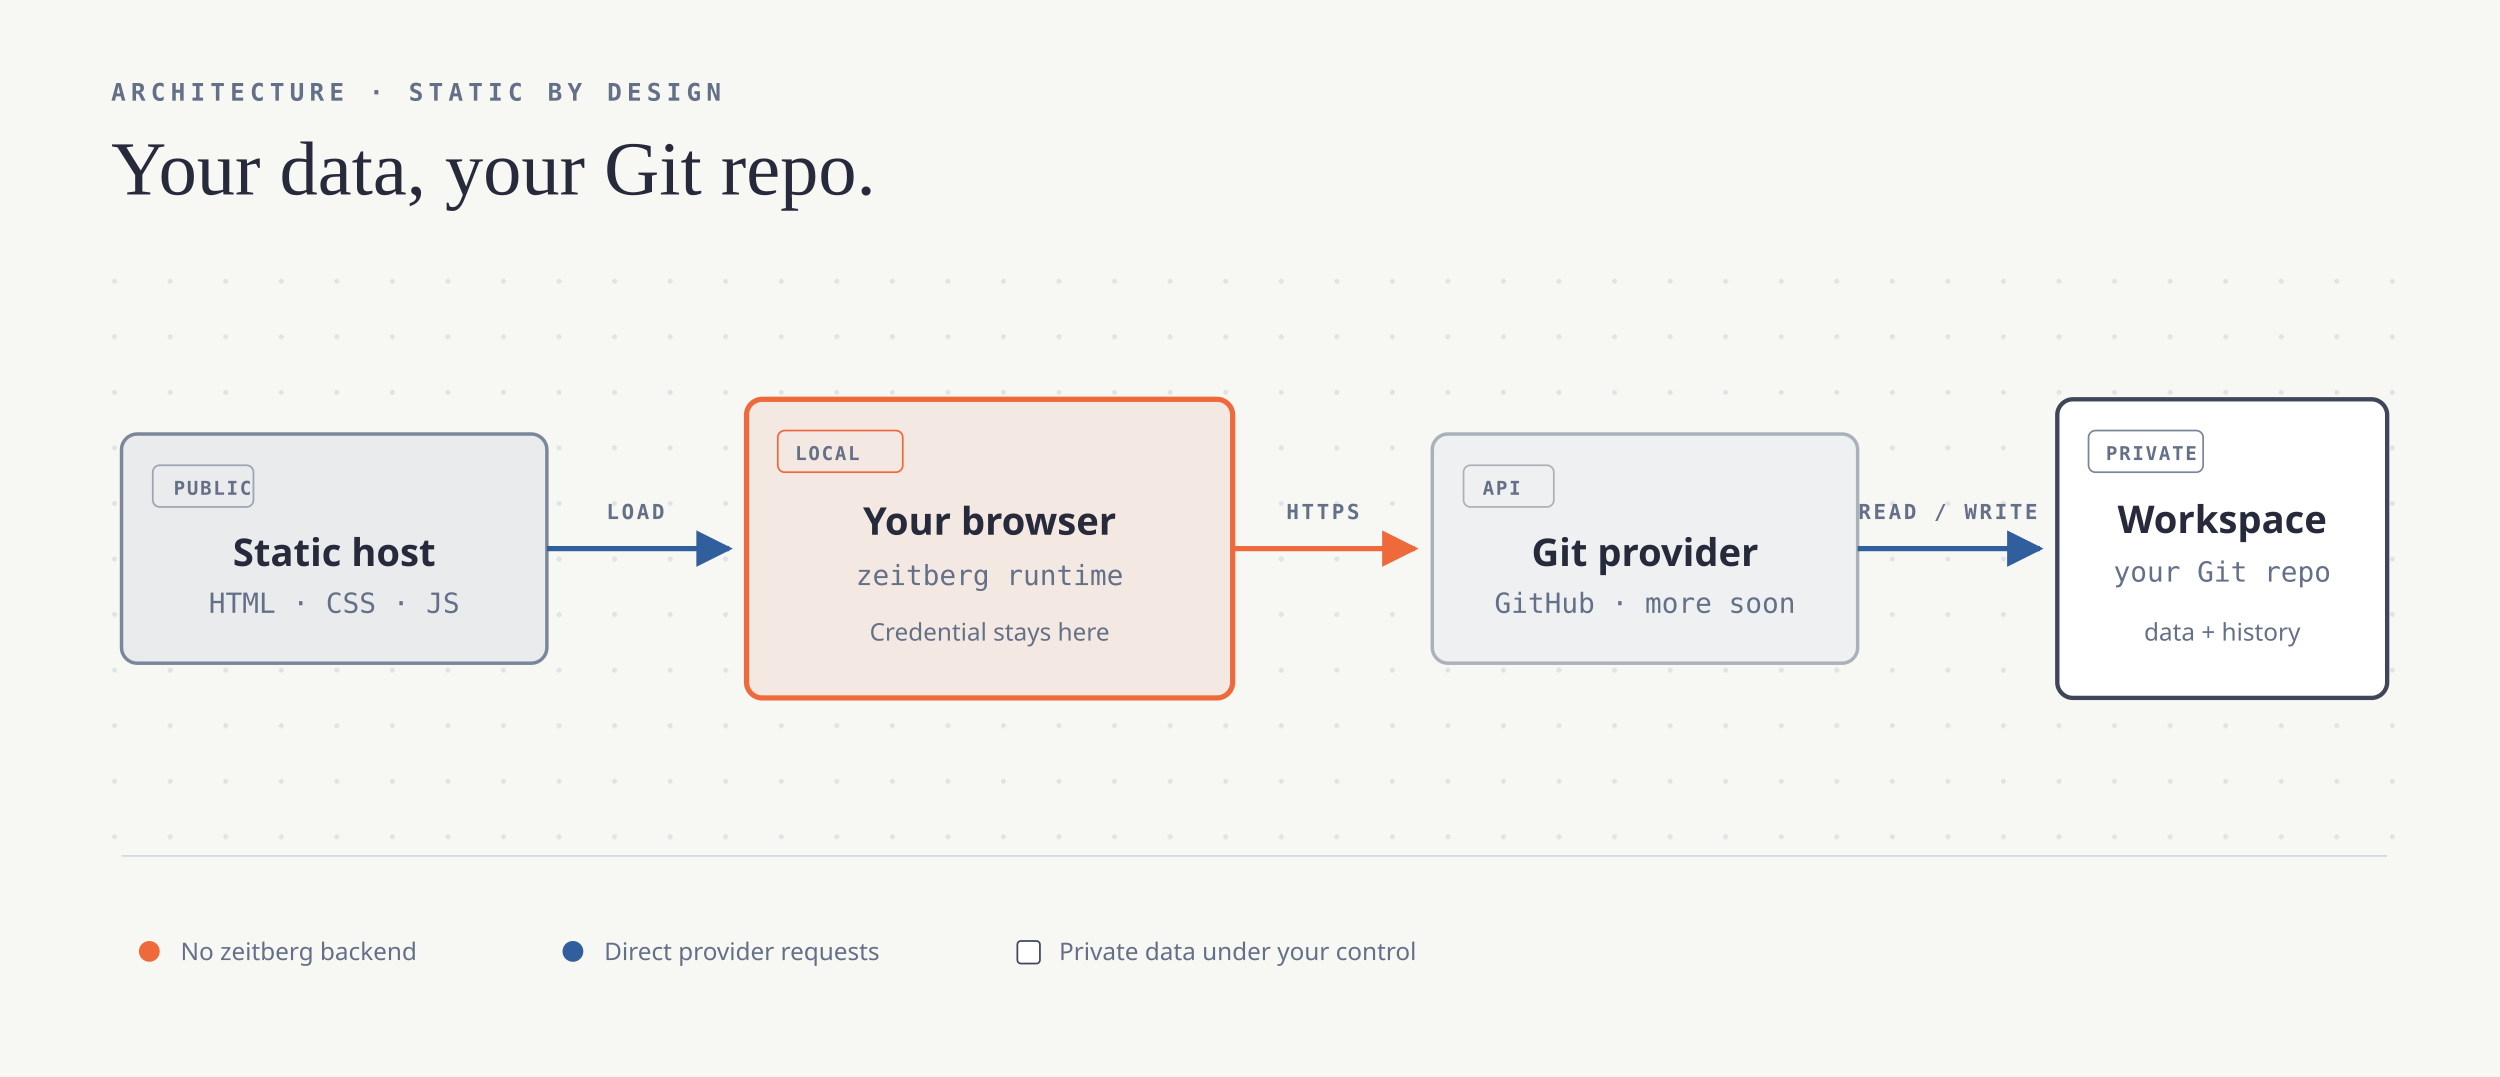
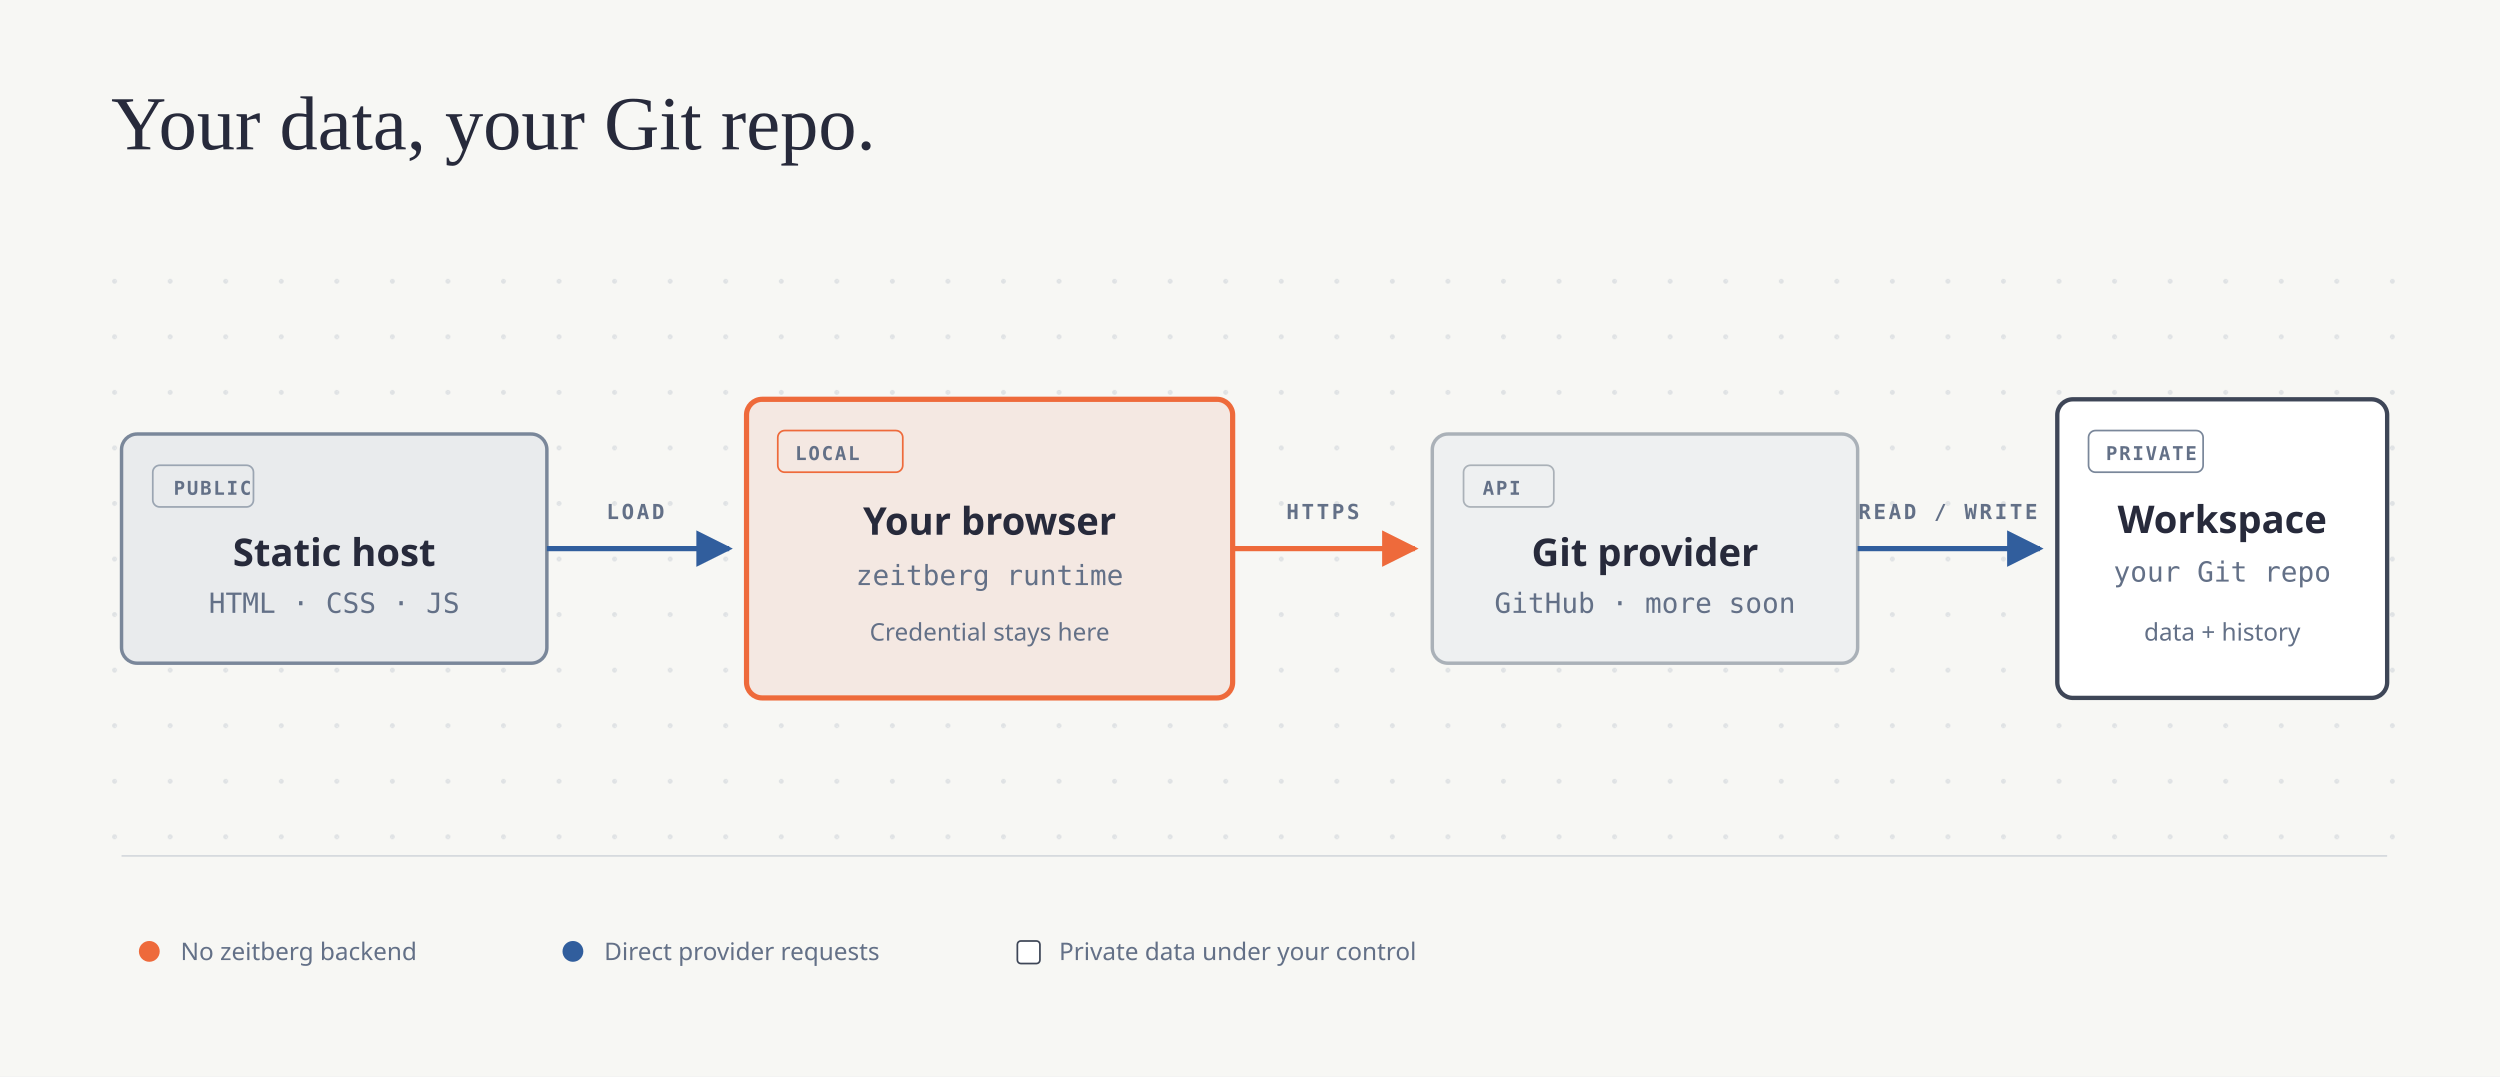
<svg xmlns="http://www.w3.org/2000/svg" viewBox="0 0 1440 620" role="img" aria-labelledby="title description">
  <defs>
    <pattern id="dots" width="32" height="32" patternUnits="userSpaceOnUse">
      <circle cx="2" cy="2" r="1.4" fill="#d5d9dd" />
    </pattern>
    <marker id="arrow-blue" viewBox="0 0 10 10" refX="9" refY="5" markerWidth="7" markerHeight="7" orient="auto-start-reverse">
      <path d="M 0 0 L 10 5 L 0 10 z" fill="#315e9d" />
    </marker>
    <marker id="arrow-orange" viewBox="0 0 10 10" refX="9" refY="5" markerWidth="7" markerHeight="7" orient="auto-start-reverse">
      <path d="M 0 0 L 10 5 L 0 10 z" fill="#ee6a3b" />
    </marker>
    <style>
-       .eyebrow { font: 600 14px ui-monospace, SFMono-Regular, Menlo, monospace; letter-spacing: 3px; fill: #637087; }
      .title { font: 44px Georgia, 'Times New Roman', serif; fill: #272a3b; }
      .box-title { font: 700 22px ui-sans-serif, system-ui, sans-serif; fill: #272a3b; }
      .box-copy { font: 500 16px ui-monospace, SFMono-Regular, Menlo, monospace; fill: #637087; }
      .tag { font: 700 11px ui-monospace, SFMono-Regular, Menlo, monospace; letter-spacing: 1px; fill: #637087; }
      .flow { font: 700 12px ui-monospace, SFMono-Regular, Menlo, monospace; letter-spacing: 1.5px; fill: #637087; }
      .note { font: 500 14px ui-sans-serif, system-ui, sans-serif; fill: #637087; }
    </style>
  </defs>
  <rect width="1440" height="620" fill="#f7f7f4" />
  <rect x="60" y="145" width="1320" height="365" fill="url(#dots)" opacity="0.72" />
-   <text x="64" y="58" class="eyebrow">ARCHITECTURE · STATIC BY DESIGN</text>
-   <text x="64" y="112" class="title">Your data, your Git repo.</text>
+   <text x="64" y="86" class="title">Your data, your Git repo.</text>
  <g transform="translate(70 250)">
    <rect width="245" height="132" rx="9" fill="#e9ebed" stroke="#7a879a" stroke-width="2" />
    <rect x="18" y="18" width="58" height="24" rx="4" fill="none" stroke="#9ba5b2" />
    <text x="30" y="35" class="tag">PUBLIC</text>
    <text x="122.5" y="76" text-anchor="middle" class="box-title">Static host</text>
    <text x="122.5" y="103" text-anchor="middle" class="box-copy">HTML · CSS · JS</text>
  </g>
  <line x1="315" y1="316" x2="420" y2="316" stroke="#315e9d" stroke-width="3" marker-end="url(#arrow-blue)" />
  <text x="366" y="299" text-anchor="middle" class="flow">LOAD</text>
  <g transform="translate(430 230)">
    <rect width="280" height="172" rx="9" fill="#f4e8e2" stroke="#ee6a3b" stroke-width="3" />
    <rect x="18" y="18" width="72" height="24" rx="4" fill="none" stroke="#ee6a3b" />
    <text x="28" y="35" class="tag" fill="#ee6a3b">LOCAL</text>
    <text x="140" y="78" text-anchor="middle" class="box-title">Your browser</text>
    <text x="140" y="107" text-anchor="middle" class="box-copy">zeitberg runtime</text>
    <text x="140" y="139" text-anchor="middle" class="note">Credential stays here</text>
  </g>
  <line x1="710" y1="316" x2="815" y2="316" stroke="#ee6a3b" stroke-width="3" marker-end="url(#arrow-orange)" />
  <text x="762" y="299" text-anchor="middle" class="flow">HTTPS</text>
  <g transform="translate(825 250)">
    <rect width="245" height="132" rx="9" fill="#eef0f1" stroke="#aab1b8" stroke-width="2" />
    <rect x="18" y="18" width="52" height="24" rx="4" fill="none" stroke="#aab1b8" />
    <text x="29" y="35" class="tag">API</text>
    <text x="122.5" y="76" text-anchor="middle" class="box-title">Git provider</text>
    <text x="122.5" y="103" text-anchor="middle" class="box-copy">GitHub · more soon</text>
  </g>
  <line x1="1070" y1="316" x2="1175" y2="316" stroke="#315e9d" stroke-width="3" marker-end="url(#arrow-blue)" />
  <text x="1122" y="299" text-anchor="middle" class="flow">READ / WRITE</text>
  <g transform="translate(1185 230)">
    <rect width="190" height="172" rx="9" fill="#fff" stroke="#3e4657" stroke-width="2.5" />
    <rect x="18" y="18" width="66" height="24" rx="4" fill="none" stroke="#7a879a" />
    <text x="28" y="35" class="tag">PRIVATE</text>
    <text x="95" y="77" text-anchor="middle" class="box-title">Workspace</text>
    <text x="95" y="105" text-anchor="middle" class="box-copy">your Git repo</text>
    <text x="95" y="139" text-anchor="middle" class="note">data + history</text>
  </g>
  <line x1="70" y1="493" x2="1375" y2="493" stroke="#d5d9dd" />
  <circle cx="86" cy="548" r="6" fill="#ee6a3b" />
  <text x="104" y="553" class="note">No zeitberg backend</text>
  <circle cx="330" cy="548" r="6" fill="#315e9d" />
  <text x="348" y="553" class="note">Direct provider requests</text>
  <rect x="586" y="542" width="13" height="13" rx="2" fill="#fff" stroke="#3e4657" />
  <text x="610" y="553" class="note">Private data under your control</text>
</svg>
